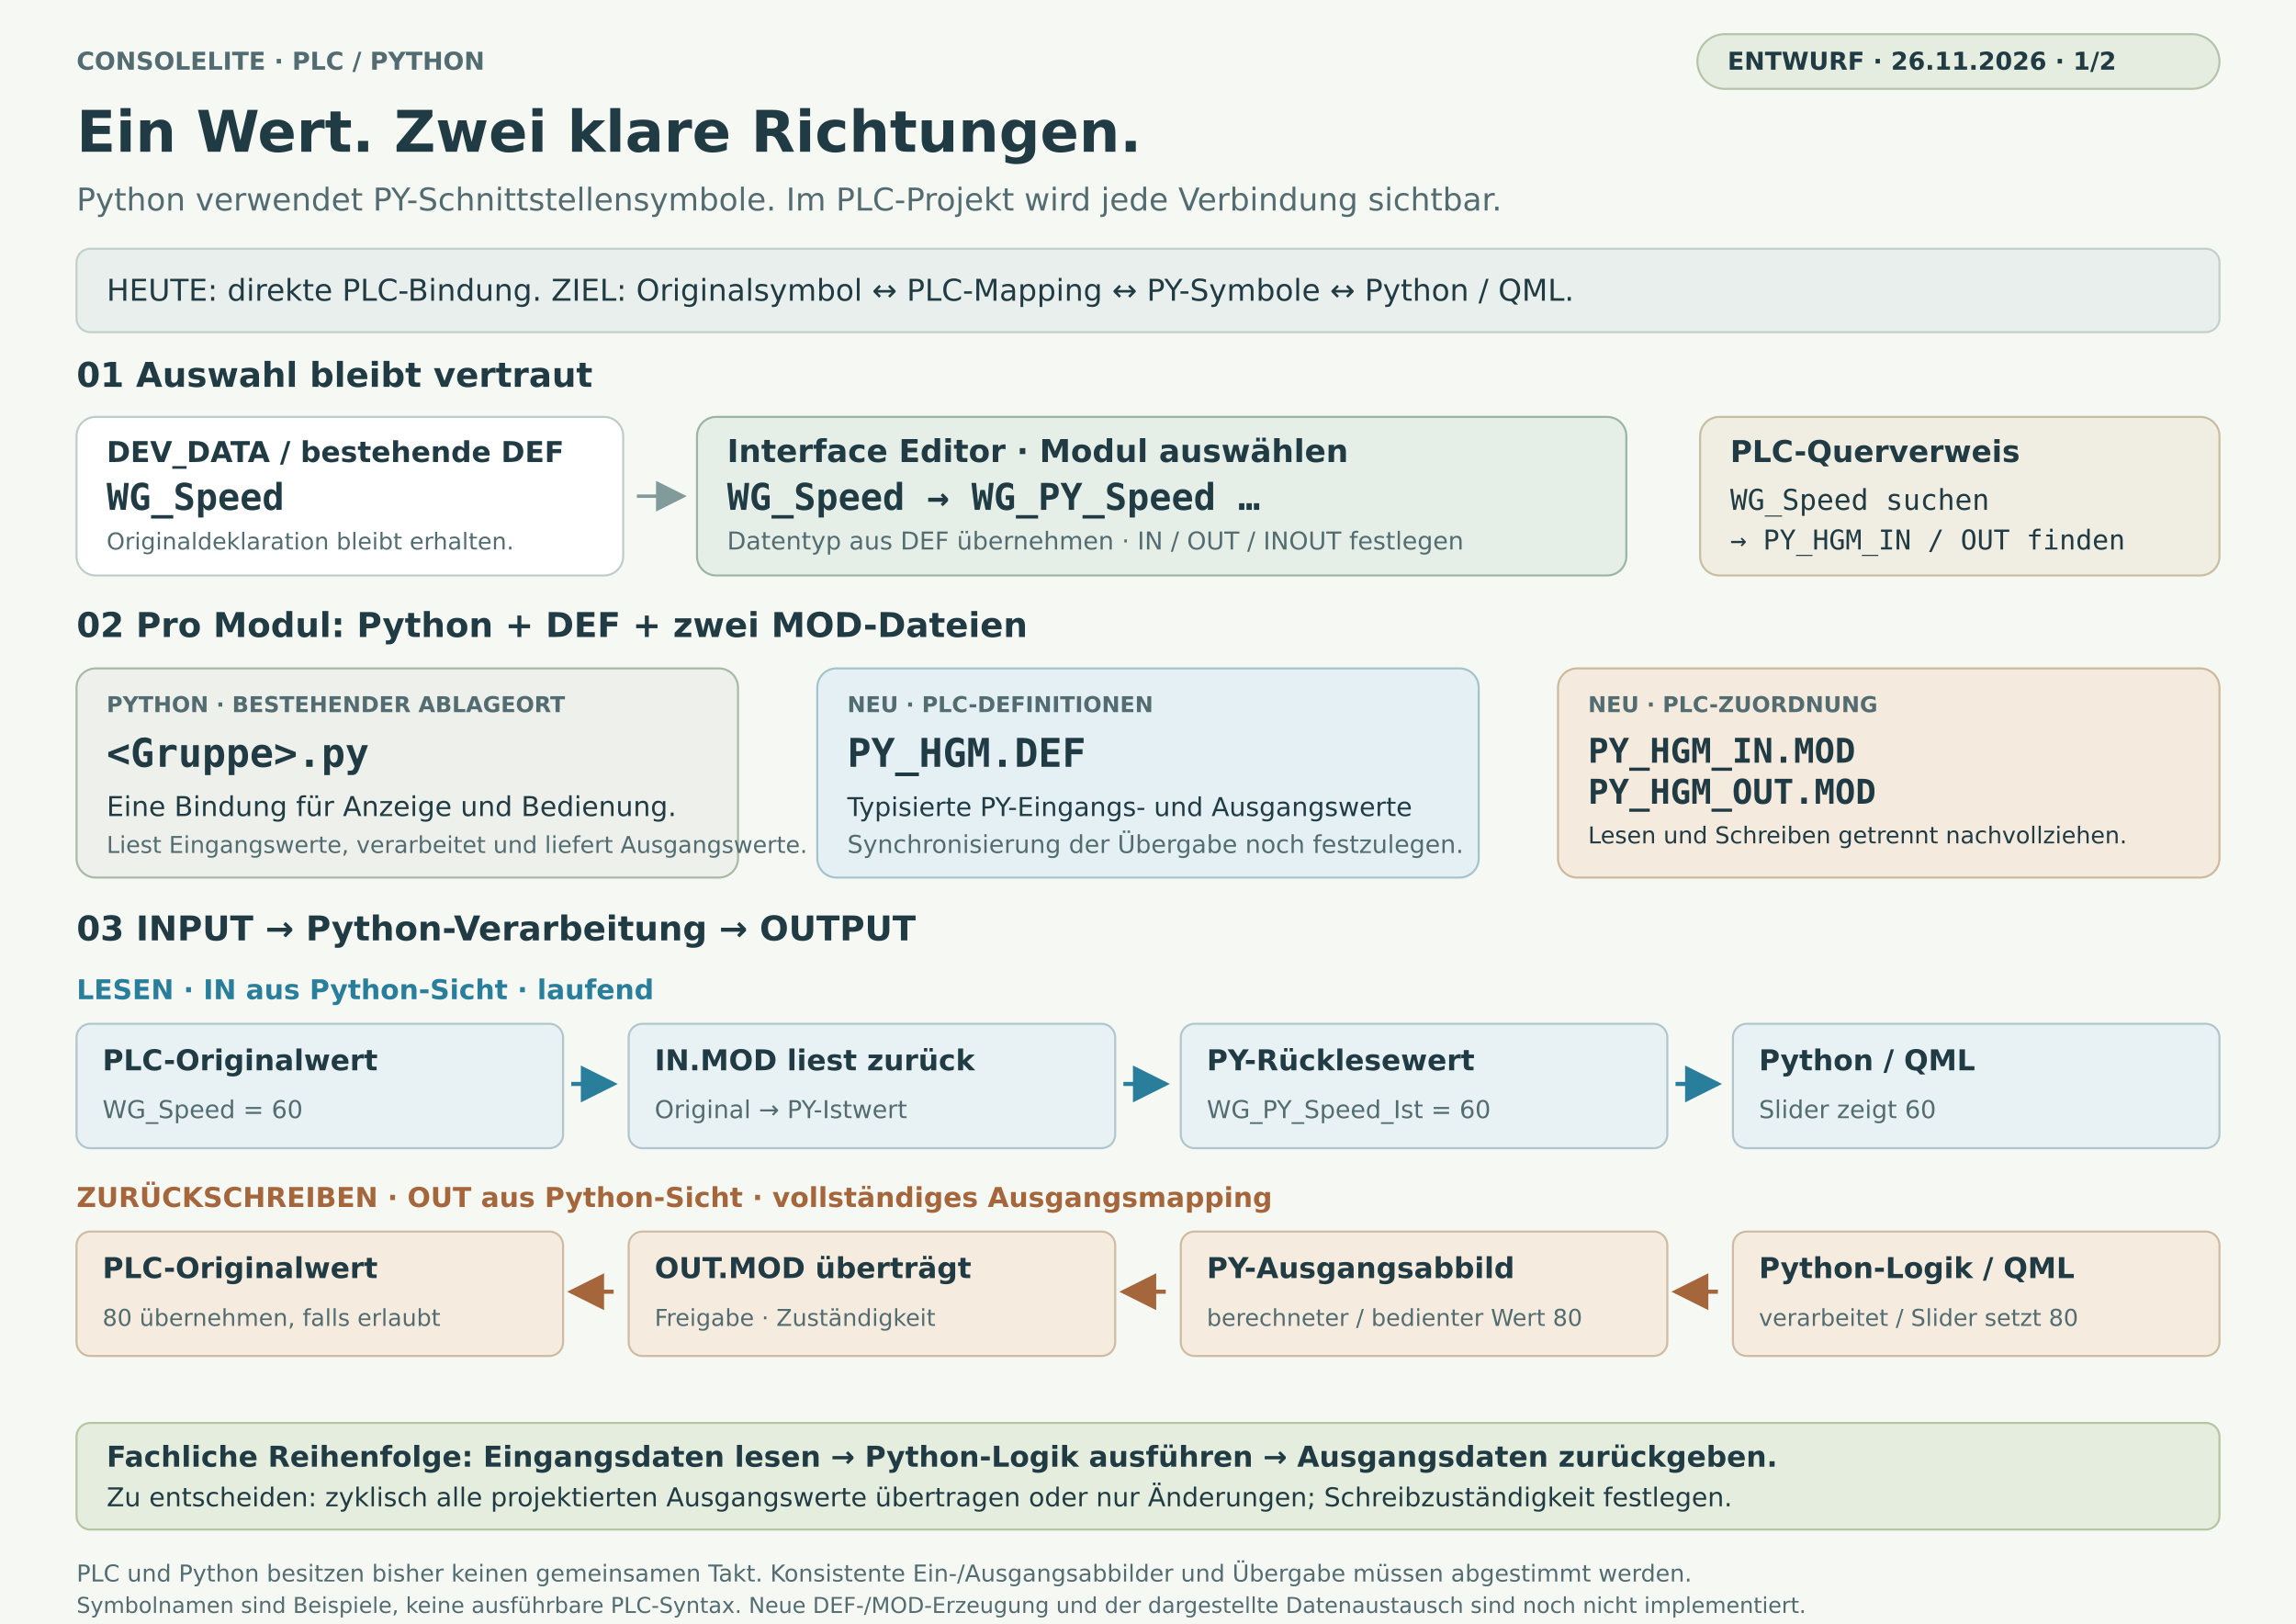
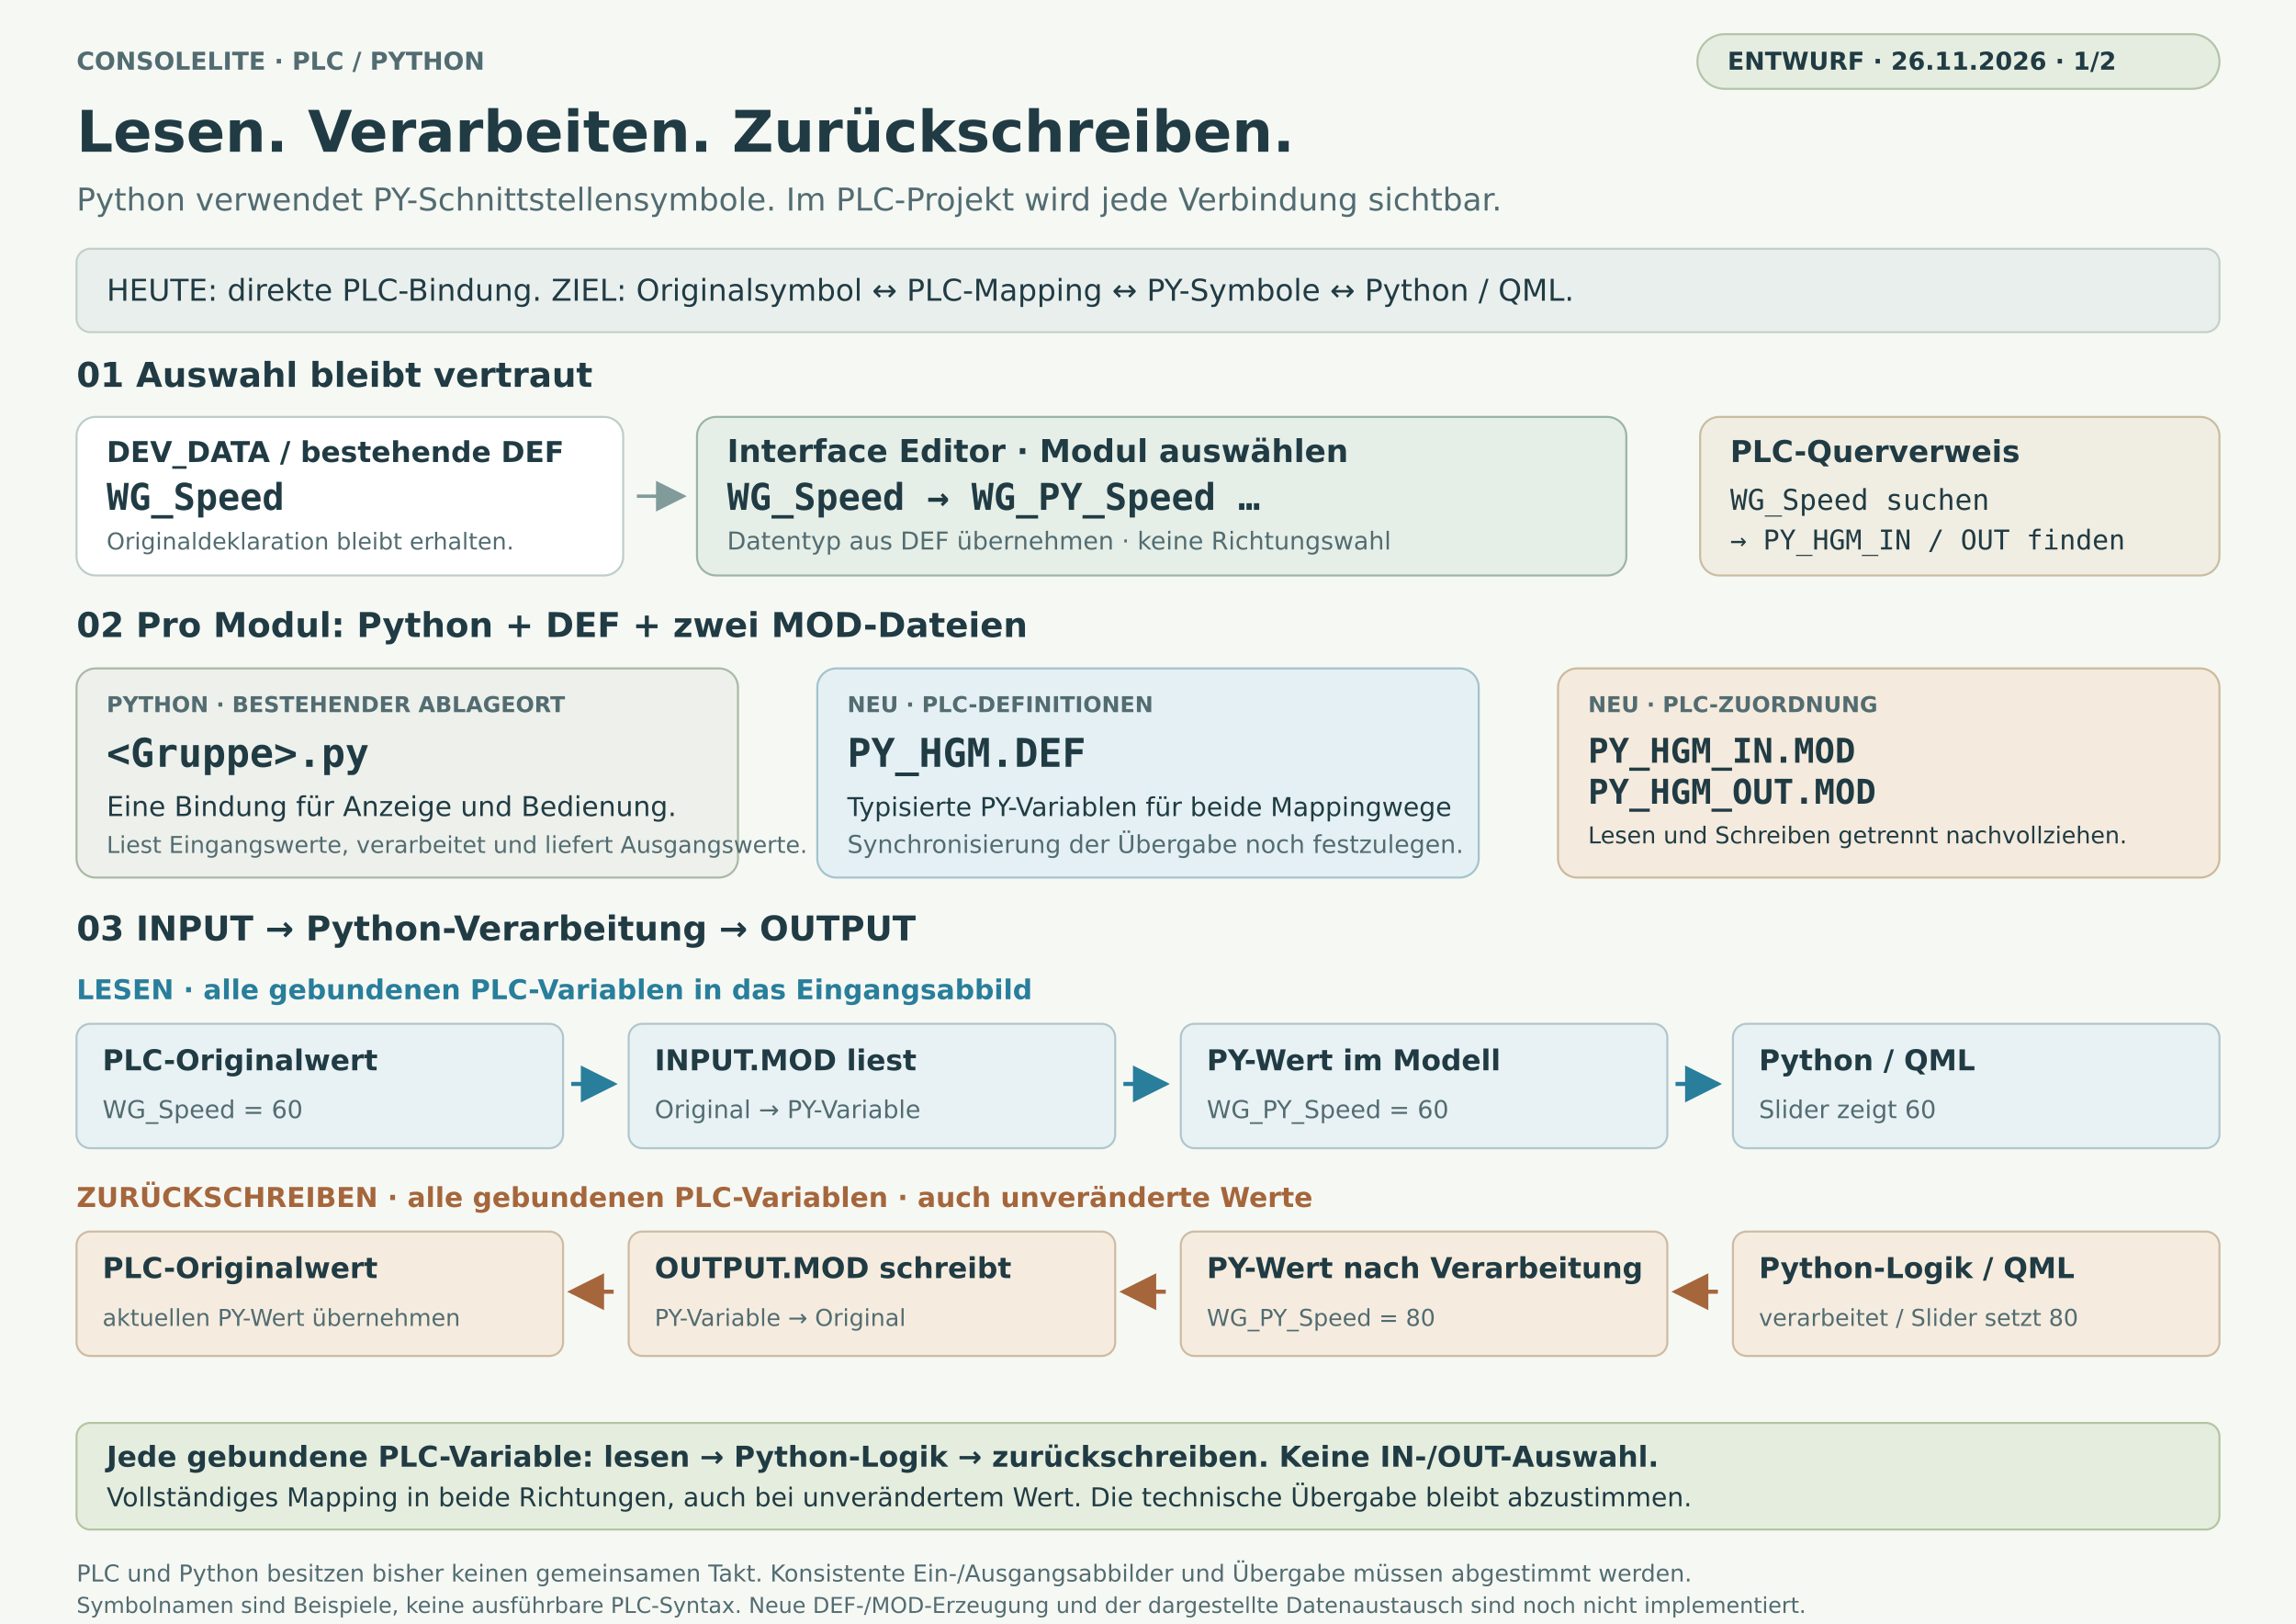
<svg xmlns="http://www.w3.org/2000/svg" width="1680" height="1188" viewBox="0 0 1680 1188" role="img" aria-labelledby="title-1 desc-1">
  <defs>
    <style>text{font-family:"DejaVu Sans",Arial,sans-serif;fill:#203b43}.muted{fill:#526c71}.mono{font-family:"DejaVu Sans Mono",Consolas,monospace}.heading{font-weight:700}</style>
    <marker id="gray-1" markerWidth="9" markerHeight="9" refX="8" refY="4.5" orient="auto">
      <path d="M0 0L9 4.5L0 9Z" fill="#819b9b" />
    </marker>
    <marker id="blue-1" markerWidth="9" markerHeight="9" refX="8" refY="4.5" orient="auto">
      <path d="M0 0L9 4.5L0 9Z" fill="#287e9b" />
    </marker>
    <marker id="brown-1" markerWidth="9" markerHeight="9" refX="8" refY="4.5" orient="auto">
      <path d="M0 0L9 4.5L0 9Z" fill="#a5663c" />
    </marker>
    <marker id="green-1" markerWidth="9" markerHeight="9" refX="8" refY="4.5" orient="auto">
      <path d="M0 0L9 4.5L0 9Z" fill="#557553" />
    </marker>
  </defs>
  <rect width="1680" height="1188" fill="#f6f8f4" />
  <text x="56" y="51" font-size="18" class="heading muted">CONSOLELITE · PLC / PYTHON</text>
  <rect x="1242" y="25" width="382" height="40" rx="20" fill="#e5ede1" stroke="#b4c4a8" stroke-width="1.5" />
  <text x="1264" y="51" font-size="18" class="heading">ENTWURF · 26.11.2026 · 1/2</text>
-   <text x="56" y="111" font-size="42" class="heading">Ein Wert. Zwei klare Richtungen.</text>
+   <text x="56" y="111" font-size="42" class="heading">Lesen. Verarbeiten. Zurückschreiben.</text>
  <text x="56" y="154" font-size="23" class="muted">Python verwendet PY-Schnittstellensymbole. Im PLC-Projekt wird jede Verbindung sichtbar.</text>
  <rect x="56" y="182" width="1568" height="61" rx="10" fill="#e9efed" stroke="#c3d0ca" stroke-width="1.5" />
  <text x="78" y="220" font-size="22" class="">HEUTE: direkte PLC-Bindung.    ZIEL: Originalsymbol ↔ PLC-Mapping ↔ PY-Symbole ↔ Python / QML.</text>
  <text x="56" y="283" font-size="25" class="heading">01   Auswahl bleibt vertraut</text>
  <rect x="56" y="305" width="400" height="116" rx="14" fill="#ffffff" stroke="#becdca" stroke-width="1.5" />
  <rect x="510" y="305" width="680" height="116" rx="14" fill="#e5eee7" stroke="#9bb5a3" stroke-width="1.5" />
  <rect x="1244" y="305" width="380" height="116" rx="14" fill="#f0ede2" stroke="#c8bda0" stroke-width="1.5" />
  <text x="78" y="338" font-size="21" class="heading">DEV_DATA / bestehende DEF</text>
  <text x="78" y="373" font-size="27" class="mono heading">WG_Speed</text>
  <text x="78" y="402" font-size="17" class="muted">Originaldeklaration bleibt erhalten.</text>
  <path d="M466 363H500" fill="none" stroke="#819b9b" stroke-width="2.5" marker-end="url(#gray-1)" />
  <text x="532" y="338" font-size="23" class="heading">Interface Editor · Modul auswählen</text>
  <text x="532" y="373" font-size="27" class="mono heading">WG_Speed  →  WG_PY_Speed …</text>
-   <text x="532" y="402" font-size="18" class="muted">Datentyp aus DEF übernehmen · IN / OUT / INOUT festlegen</text>
+   <text x="532" y="402" font-size="18" class="muted">Datentyp aus DEF übernehmen · keine Richtungswahl</text>
  <text x="1266" y="338" font-size="22" class="heading">PLC-Querverweis</text>
  <text x="1266" y="373" font-size="21" class="mono">WG_Speed suchen</text>
  <text x="1266" y="402" font-size="20" class="mono">→ PY_HGM_IN / OUT finden</text>
  <text x="56" y="466" font-size="25" class="heading">02   Pro Modul: Python + DEF + zwei MOD-Dateien</text>
  <rect x="56" y="489" width="484" height="153" rx="14" fill="#edf0eb" stroke="#a9b9a5" stroke-width="1.5" />
  <rect x="598" y="489" width="484" height="153" rx="14" fill="#e4f0f3" stroke="#a4c3cc" stroke-width="1.5" />
  <rect x="1140" y="489" width="484" height="153" rx="14" fill="#f4eadd" stroke="#cdb99c" stroke-width="1.5" />
  <text x="78" y="521" font-size="16" class="heading muted">PYTHON · BESTEHENDER ABLAGEORT</text>
  <text x="78" y="561" font-size="29" class="mono heading">&lt;Gruppe&gt;.py</text>
  <text x="78" y="597" font-size="20" class="">Eine Bindung für Anzeige und Bedienung.</text>
  <text x="78" y="624" font-size="17" class="muted">Liest Eingangswerte, verarbeitet und liefert Ausgangswerte.</text>
  <text x="620" y="521" font-size="16" class="heading muted">NEU · PLC-DEFINITIONEN</text>
  <text x="620" y="561" font-size="29" class="mono heading">PY_HGM.DEF</text>
-   <text x="620" y="597" font-size="19" class="">Typisierte PY-Eingangs- und Ausgangswerte</text>
+   <text x="620" y="597" font-size="19" class="">Typisierte PY-Variablen für beide Mappingwege</text>
  <text x="620" y="624" font-size="18" class="muted">Synchronisierung der Übergabe noch festzulegen.</text>
  <text x="1162" y="521" font-size="16" class="heading muted">NEU · PLC-ZUORDNUNG</text>
  <text x="1162" y="558" font-size="25" class="mono heading">PY_HGM_IN.MOD</text>
  <text x="1162" y="588" font-size="25" class="mono heading">PY_HGM_OUT.MOD</text>
  <text x="1162" y="617" font-size="17" class="">Lesen und Schreiben getrennt nachvollziehen.</text>
  <text x="56" y="688" font-size="25" class="heading">03   INPUT → Python-Verarbeitung → OUTPUT</text>
-   <text x="56" y="731" font-size="20" class="heading" style="fill:#287e9b">LESEN · IN aus Python-Sicht · laufend</text>
+   <text x="56" y="731" font-size="20" class="heading" style="fill:#287e9b">LESEN · alle gebundenen PLC-Variablen in das Eingangsabbild</text>
  <rect x="56" y="749" width="356" height="91" rx="10" fill="#e8f1f3" stroke="#b0c6cc" stroke-width="1.5" />
  <text x="75" y="783" font-size="21" class="heading">PLC-Originalwert</text>
  <text x="75" y="818" font-size="18" class="muted">WG_Speed = 60</text>
  <rect x="460" y="749" width="356" height="91" rx="10" fill="#e8f1f3" stroke="#b0c6cc" stroke-width="1.5" />
-   <text x="479" y="783" font-size="21" class="heading">IN.MOD liest zurück</text>
-   <text x="479" y="818" font-size="18" class="muted">Original → PY-Istwert</text>
+   <text x="479" y="783" font-size="21" class="heading">INPUT.MOD liest</text>
+   <text x="479" y="818" font-size="18" class="muted">Original → PY-Variable</text>
  <rect x="864" y="749" width="356" height="91" rx="10" fill="#e8f1f3" stroke="#b0c6cc" stroke-width="1.5" />
-   <text x="883" y="783" font-size="21" class="heading">PY-Rücklesewert</text>
-   <text x="883" y="818" font-size="18" class="muted">WG_PY_Speed_Ist = 60</text>
+   <text x="883" y="783" font-size="21" class="heading">PY-Wert im Modell</text>
+   <text x="883" y="818" font-size="18" class="muted">WG_PY_Speed = 60</text>
  <rect x="1268" y="749" width="356" height="91" rx="10" fill="#e8f1f3" stroke="#b0c6cc" stroke-width="1.5" />
  <text x="1287" y="783" font-size="21" class="heading">Python / QML</text>
  <text x="1287" y="818" font-size="18" class="muted">Slider zeigt 60</text>
  <path d="M418 793H449" fill="none" stroke="#287e9b" stroke-width="3" marker-end="url(#blue-1)" />
  <path d="M822 793H853" fill="none" stroke="#287e9b" stroke-width="3" marker-end="url(#blue-1)" />
  <path d="M1226 793H1257" fill="none" stroke="#287e9b" stroke-width="3" marker-end="url(#blue-1)" />
-   <text x="56" y="883" font-size="20" class="heading" style="fill:#a5663c">ZURÜCKSCHREIBEN · OUT aus Python-Sicht · vollständiges Ausgangsmapping</text>
+   <text x="56" y="883" font-size="20" class="heading" style="fill:#a5663c">ZURÜCKSCHREIBEN · alle gebundenen PLC-Variablen · auch unveränderte Werte</text>
  <rect x="56" y="901" width="356" height="91" rx="10" fill="#f5ecdf" stroke="#cebba1" stroke-width="1.5" />
  <text x="75" y="935" font-size="21" class="heading">PLC-Originalwert</text>
-   <text x="75" y="970" font-size="17" class="muted">80 übernehmen, falls erlaubt</text>
+   <text x="75" y="970" font-size="17" class="muted">aktuellen PY-Wert übernehmen</text>
  <rect x="460" y="901" width="356" height="91" rx="10" fill="#f5ecdf" stroke="#cebba1" stroke-width="1.5" />
-   <text x="479" y="935" font-size="21" class="heading">OUT.MOD überträgt</text>
-   <text x="479" y="970" font-size="17" class="muted">Freigabe · Zuständigkeit</text>
+   <text x="479" y="935" font-size="21" class="heading">OUTPUT.MOD schreibt</text>
+   <text x="479" y="970" font-size="17" class="muted">PY-Variable → Original</text>
  <rect x="864" y="901" width="356" height="91" rx="10" fill="#f5ecdf" stroke="#cebba1" stroke-width="1.5" />
-   <text x="883" y="935" font-size="21" class="heading">PY-Ausgangsabbild</text>
-   <text x="883" y="970" font-size="17" class="muted">berechneter / bedienter Wert 80</text>
+   <text x="883" y="935" font-size="21" class="heading">PY-Wert nach Verarbeitung</text>
+   <text x="883" y="970" font-size="17" class="muted">WG_PY_Speed = 80</text>
  <rect x="1268" y="901" width="356" height="91" rx="10" fill="#f5ecdf" stroke="#cebba1" stroke-width="1.5" />
  <text x="1287" y="935" font-size="21" class="heading">Python-Logik / QML</text>
  <text x="1287" y="970" font-size="17" class="muted">verarbeitet / Slider setzt 80</text>
  <path d="M449 945H418" fill="none" stroke="#a5663c" stroke-width="3" marker-end="url(#brown-1)" />
  <path d="M853 945H822" fill="none" stroke="#a5663c" stroke-width="3" marker-end="url(#brown-1)" />
  <path d="M1257 945H1226" fill="none" stroke="#a5663c" stroke-width="3" marker-end="url(#brown-1)" />
  <rect x="56" y="1041" width="1568" height="78" rx="10" fill="#e5eddf" stroke="#b4c5a1" stroke-width="1.5" />
-   <text x="78" y="1073" font-size="21" class="heading">Fachliche Reihenfolge: Eingangsdaten lesen → Python-Logik ausführen → Ausgangsdaten zurückgeben.</text>
-   <text x="78" y="1102" font-size="19" class="">Zu entscheiden: zyklisch alle projektierten Ausgangswerte übertragen oder nur Änderungen; Schreibzuständigkeit festlegen.</text>
+   <text x="78" y="1073" font-size="21" class="heading">Jede gebundene PLC-Variable: lesen → Python-Logik → zurückschreiben. Keine IN-/OUT-Auswahl.</text>
+   <text x="78" y="1102" font-size="19" class="">Vollständiges Mapping in beide Richtungen, auch bei unverändertem Wert. Die technische Übergabe bleibt abzustimmen.</text>
  <text x="56" y="1157" font-size="17" class="muted">PLC und Python besitzen bisher keinen gemeinsamen Takt. Konsistente Ein-/Ausgangsabbilder und Übergabe müssen abgestimmt werden.</text>
  <text x="56" y="1180" font-size="16" class="muted">Symbolnamen sind Beispiele, keine ausführbare PLC-Syntax. Neue DEF-/MOD-Erzeugung und der dargestellte Datenaustausch sind noch nicht implementiert.</text>
</svg>
